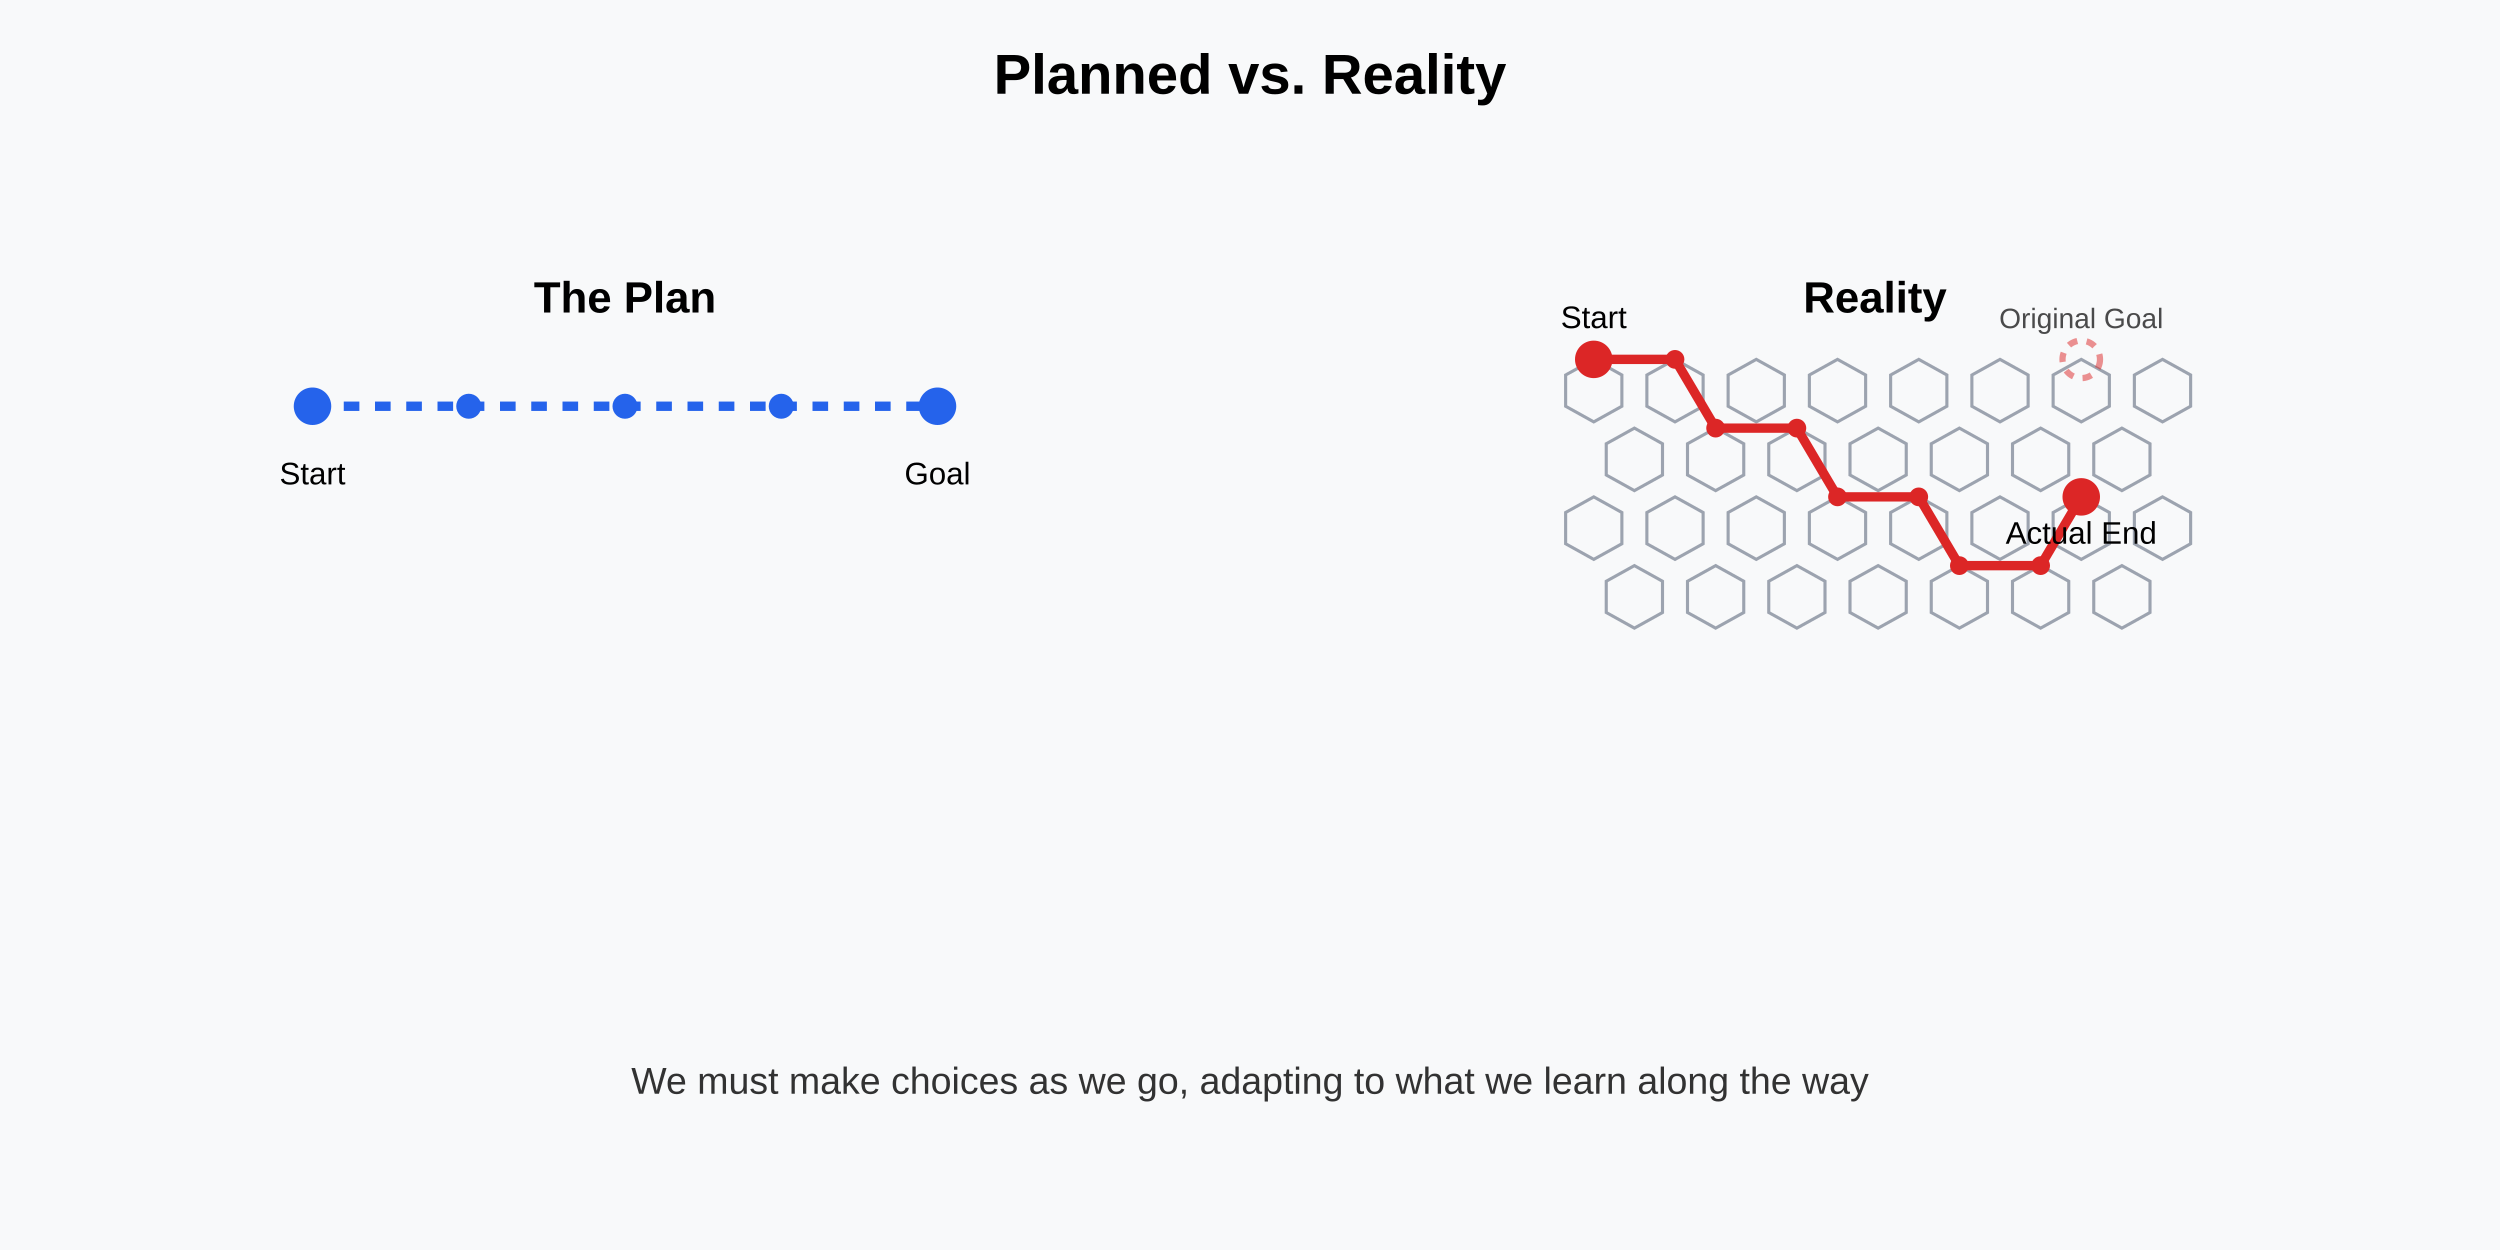
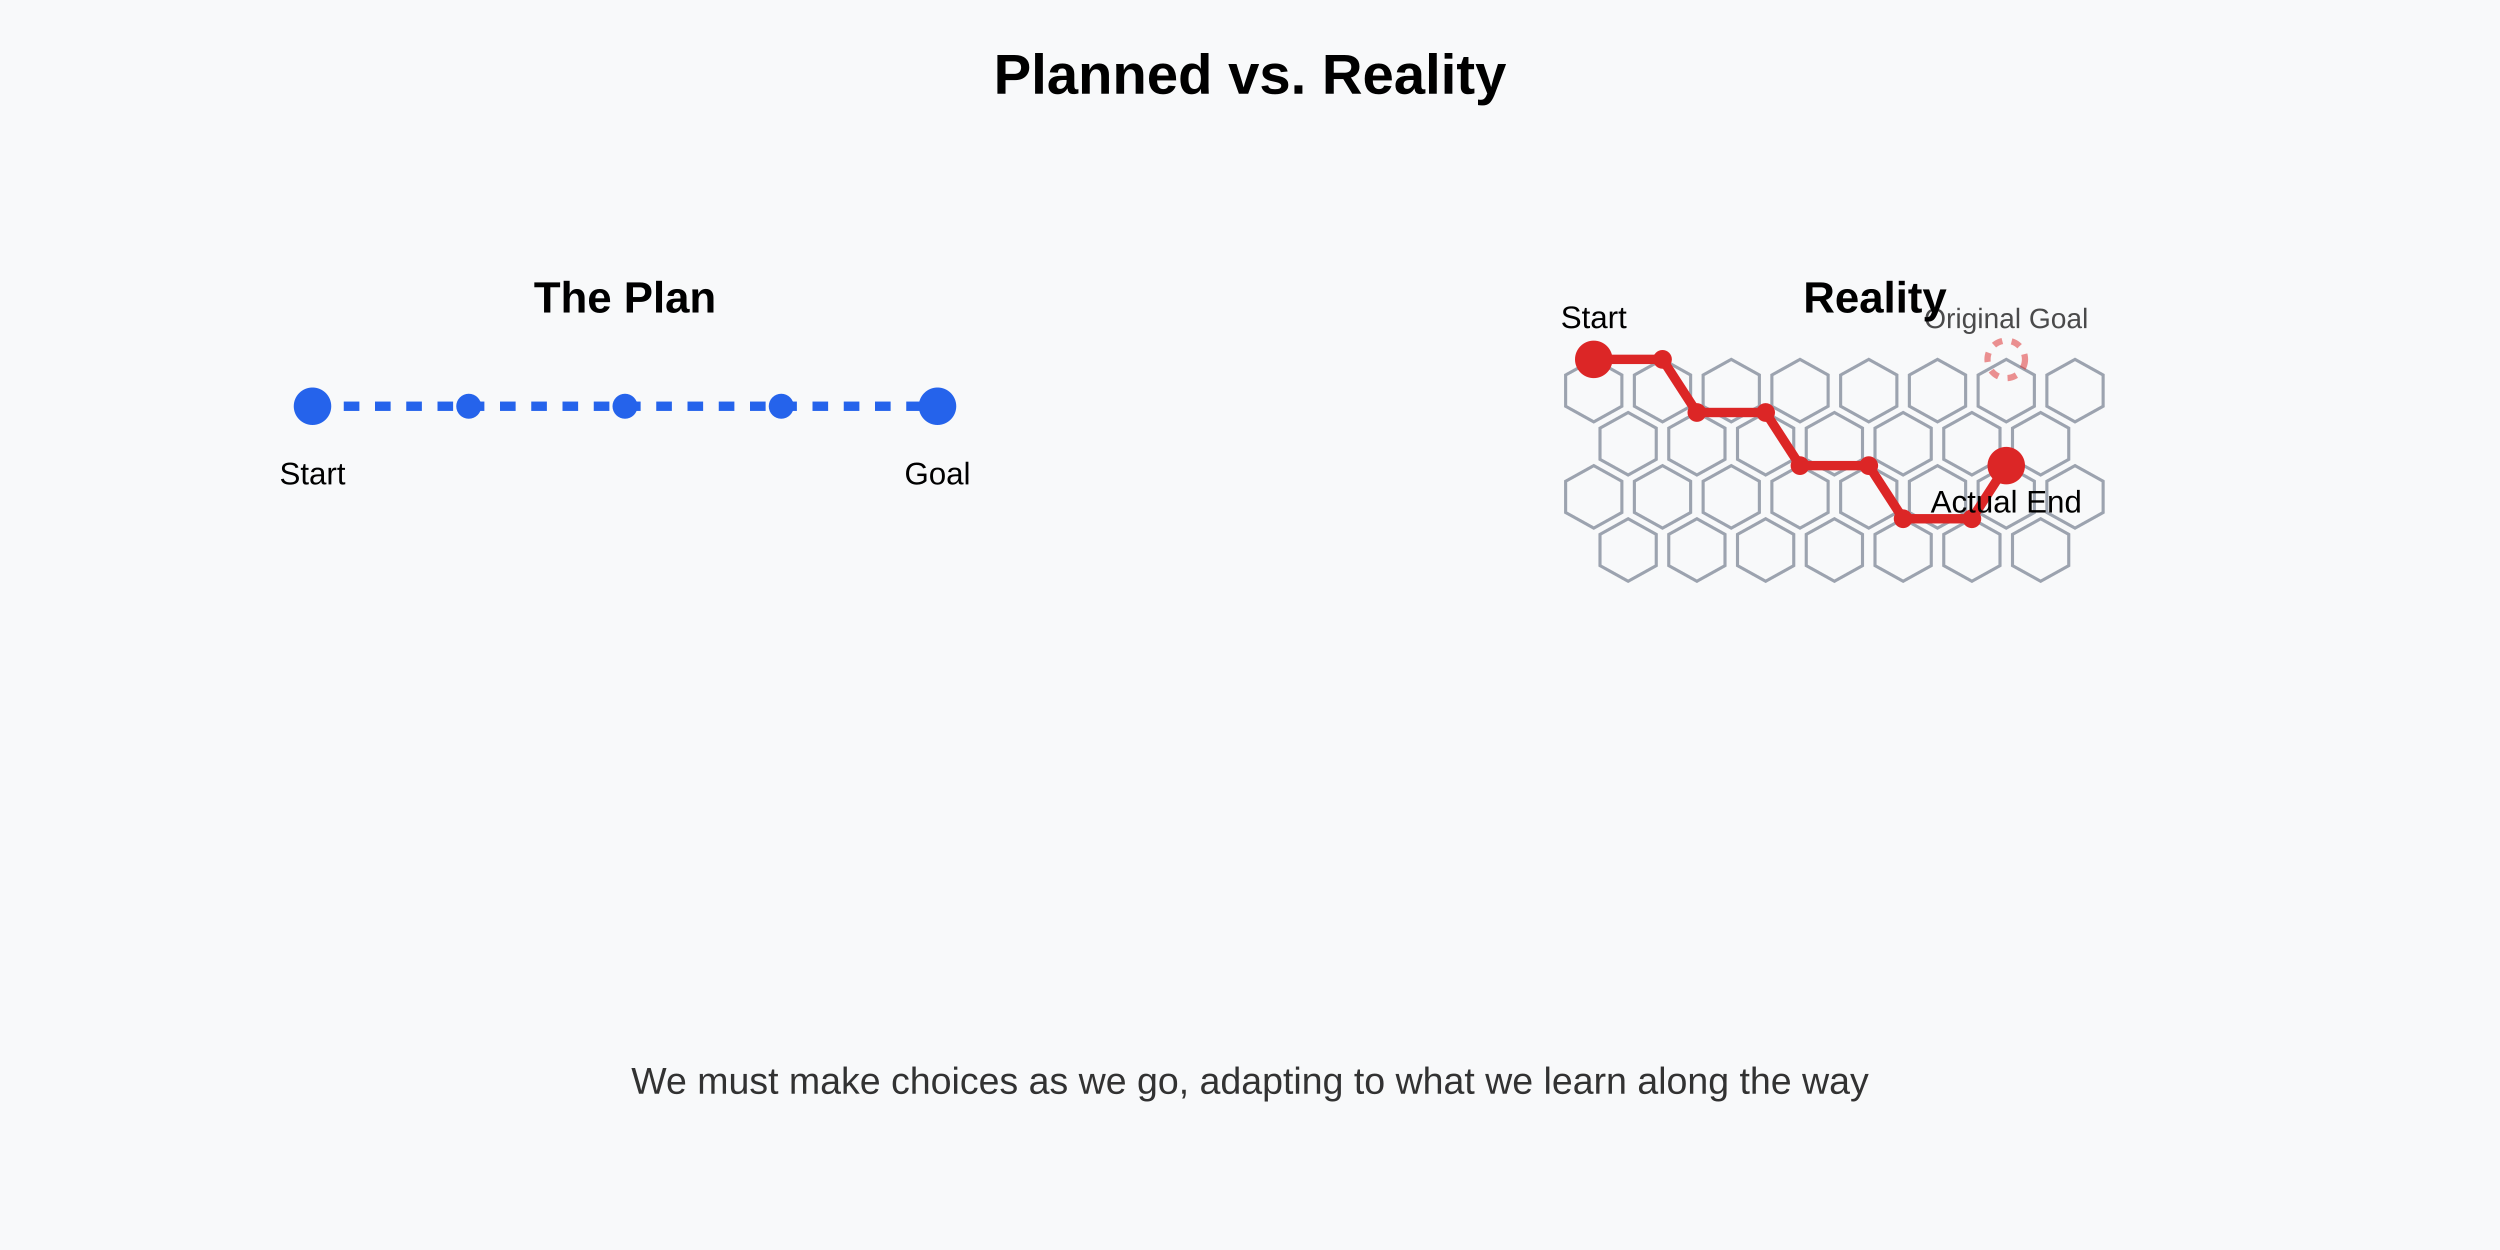
<svg xmlns="http://www.w3.org/2000/svg" width="800" height="400">
  <rect width="800" height="400" fill="#f8f9fa" />
  <text x="400" y="30" text-anchor="middle" font-family="Arial, sans-serif" font-size="18" font-weight="bold">
    Planned vs. Reality
  </text>
  <g transform="translate(50, 80)">
    <text x="150" y="20" text-anchor="middle" font-family="Arial, sans-serif" font-size="14" font-weight="bold">
      The Plan
    </text>
    <line x1="50" y1="50" x2="250" y2="50" stroke="#2563eb" stroke-width="3" stroke-dasharray="5,5" />
    <circle cx="50" cy="50" r="6" fill="#2563eb" />
    <circle cx="100" cy="50" r="4" fill="#2563eb" />
    <circle cx="150" cy="50" r="4" fill="#2563eb" />
    <circle cx="200" cy="50" r="4" fill="#2563eb" />
    <circle cx="250" cy="50" r="6" fill="#2563eb" />
    <text x="50" y="75" text-anchor="middle" font-family="Arial, sans-serif" font-size="10">Start</text>
    <text x="250" y="75" text-anchor="middle" font-family="Arial, sans-serif" font-size="10">Goal</text>
  </g>
  <g transform="translate(450, 80)">
    <text x="150" y="20" text-anchor="middle" font-family="Arial, sans-serif" font-size="14" font-weight="bold">
      Reality
    </text>
    <polygon points="60,35 69,40 69,50 60,55 51,50 51,40" fill="none" stroke="#9ca3af" stroke-width="1" />
-     <polygon points="86,35 95,40 95,50 86,55 77,50 77,40" fill="none" stroke="#9ca3af" stroke-width="1" />
-     <polygon points="112,35 121,40 121,50 112,55 103,50 103,40" fill="none" stroke="#9ca3af" stroke-width="1" />
-     <polygon points="138,35 147,40 147,50 138,55 129,50 129,40" fill="none" stroke="#9ca3af" stroke-width="1" />
-     <polygon points="164,35 173,40 173,50 164,55 155,50 155,40" fill="none" stroke="#9ca3af" stroke-width="1" />
-     <polygon points="190,35 199,40 199,50 190,55 181,50 181,40" fill="none" stroke="#9ca3af" stroke-width="1" />
-     <polygon points="216,35 225,40 225,50 216,55 207,50 207,40" fill="none" stroke="#9ca3af" stroke-width="1" />
-     <polygon points="242,35 251,40 251,50 242,55 233,50 233,40" fill="none" stroke="#9ca3af" stroke-width="1" />
-     <polygon points="73,57 82,62 82,72 73,77 64,72 64,62" fill="none" stroke="#9ca3af" stroke-width="1" />
-     <polygon points="99,57 108,62 108,72 99,77 90,72 90,62" fill="none" stroke="#9ca3af" stroke-width="1" />
-     <polygon points="125,57 134,62 134,72 125,77 116,72 116,62" fill="none" stroke="#9ca3af" stroke-width="1" />
-     <polygon points="151,57 160,62 160,72 151,77 142,72 142,62" fill="none" stroke="#9ca3af" stroke-width="1" />
-     <polygon points="177,57 186,62 186,72 177,77 168,72 168,62" fill="none" stroke="#9ca3af" stroke-width="1" />
-     <polygon points="203,57 212,62 212,72 203,77 194,72 194,62" fill="none" stroke="#9ca3af" stroke-width="1" />
-     <polygon points="229,57 238,62 238,72 229,77 220,72 220,62" fill="none" stroke="#9ca3af" stroke-width="1" />
-     <polygon points="60,79 69,84 69,94 60,99 51,94 51,84" fill="none" stroke="#9ca3af" stroke-width="1" />
-     <polygon points="86,79 95,84 95,94 86,99 77,94 77,84" fill="none" stroke="#9ca3af" stroke-width="1" />
-     <polygon points="112,79 121,84 121,94 112,99 103,94 103,84" fill="none" stroke="#9ca3af" stroke-width="1" />
-     <polygon points="138,79 147,84 147,94 138,99 129,94 129,84" fill="none" stroke="#9ca3af" stroke-width="1" />
-     <polygon points="164,79 173,84 173,94 164,99 155,94 155,84" fill="none" stroke="#9ca3af" stroke-width="1" />
-     <polygon points="190,79 199,84 199,94 190,99 181,94 181,84" fill="none" stroke="#9ca3af" stroke-width="1" />
-     <polygon points="216,79 225,84 225,94 216,99 207,94 207,84" fill="none" stroke="#9ca3af" stroke-width="1" />
-     <polygon points="242,79 251,84 251,94 242,99 233,94 233,84" fill="none" stroke="#9ca3af" stroke-width="1" />
-     <polygon points="73,101 82,106 82,116 73,121 64,116 64,106" fill="none" stroke="#9ca3af" stroke-width="1" />
-     <polygon points="99,101 108,106 108,116 99,121 90,116 90,106" fill="none" stroke="#9ca3af" stroke-width="1" />
-     <polygon points="125,101 134,106 134,116 125,121 116,116 116,106" fill="none" stroke="#9ca3af" stroke-width="1" />
-     <polygon points="151,101 160,106 160,116 151,121 142,116 142,106" fill="none" stroke="#9ca3af" stroke-width="1" />
-     <polygon points="177,101 186,106 186,116 177,121 168,116 168,106" fill="none" stroke="#9ca3af" stroke-width="1" />
-     <polygon points="203,101 212,106 212,116 203,121 194,116 194,106" fill="none" stroke="#9ca3af" stroke-width="1" />
-     <polygon points="229,101 238,106 238,116 229,121 220,116 220,106" fill="none" stroke="#9ca3af" stroke-width="1" />
-     <path d="M 60,35 L 86,35 L 99,57 L 125,57 L 138,79 L 164,79 L 177,101 L 203,101 L 216,79" fill="none" stroke="#dc2626" stroke-width="3" />
+     <polygon points="82,35 91,40 91,50 82,55 73,50 73,40" fill="none" stroke="#9ca3af" stroke-width="1" />
+     <polygon points="104,35 113,40 113,50 104,55 95,50 95,40" fill="none" stroke="#9ca3af" stroke-width="1" />
+     <polygon points="126,35 135,40 135,50 126,55 117,50 117,40" fill="none" stroke="#9ca3af" stroke-width="1" />
+     <polygon points="148,35 157,40 157,50 148,55 139,50 139,40" fill="none" stroke="#9ca3af" stroke-width="1" />
+     <polygon points="170,35 179,40 179,50 170,55 161,50 161,40" fill="none" stroke="#9ca3af" stroke-width="1" />
+     <polygon points="192,35 201,40 201,50 192,55 183,50 183,40" fill="none" stroke="#9ca3af" stroke-width="1" />
+     <polygon points="214,35 223,40 223,50 214,55 205,50 205,40" fill="none" stroke="#9ca3af" stroke-width="1" />
+     <polygon points="71,52 80,57 80,67 71,72 62,67 62,57" fill="none" stroke="#9ca3af" stroke-width="1" />
+     <polygon points="93,52 102,57 102,67 93,72 84,67 84,57" fill="none" stroke="#9ca3af" stroke-width="1" />
+     <polygon points="115,52 124,57 124,67 115,72 106,67 106,57" fill="none" stroke="#9ca3af" stroke-width="1" />
+     <polygon points="137,52 146,57 146,67 137,72 128,67 128,57" fill="none" stroke="#9ca3af" stroke-width="1" />
+     <polygon points="159,52 168,57 168,67 159,72 150,67 150,57" fill="none" stroke="#9ca3af" stroke-width="1" />
+     <polygon points="181,52 190,57 190,67 181,72 172,67 172,57" fill="none" stroke="#9ca3af" stroke-width="1" />
+     <polygon points="203,52 212,57 212,67 203,72 194,67 194,57" fill="none" stroke="#9ca3af" stroke-width="1" />
+     <polygon points="60,69 69,74 69,84 60,89 51,84 51,74" fill="none" stroke="#9ca3af" stroke-width="1" />
+     <polygon points="82,69 91,74 91,84 82,89 73,84 73,74" fill="none" stroke="#9ca3af" stroke-width="1" />
+     <polygon points="104,69 113,74 113,84 104,89 95,84 95,74" fill="none" stroke="#9ca3af" stroke-width="1" />
+     <polygon points="126,69 135,74 135,84 126,89 117,84 117,74" fill="none" stroke="#9ca3af" stroke-width="1" />
+     <polygon points="148,69 157,74 157,84 148,89 139,84 139,74" fill="none" stroke="#9ca3af" stroke-width="1" />
+     <polygon points="170,69 179,74 179,84 170,89 161,84 161,74" fill="none" stroke="#9ca3af" stroke-width="1" />
+     <polygon points="192,69 201,74 201,84 192,89 183,84 183,74" fill="none" stroke="#9ca3af" stroke-width="1" />
+     <polygon points="214,69 223,74 223,84 214,89 205,84 205,74" fill="none" stroke="#9ca3af" stroke-width="1" />
+     <polygon points="71,86 80,91 80,101 71,106 62,101 62,91" fill="none" stroke="#9ca3af" stroke-width="1" />
+     <polygon points="93,86 102,91 102,101 93,106 84,101 84,91" fill="none" stroke="#9ca3af" stroke-width="1" />
+     <polygon points="115,86 124,91 124,101 115,106 106,101 106,91" fill="none" stroke="#9ca3af" stroke-width="1" />
+     <polygon points="137,86 146,91 146,101 137,106 128,101 128,91" fill="none" stroke="#9ca3af" stroke-width="1" />
+     <polygon points="159,86 168,91 168,101 159,106 150,101 150,91" fill="none" stroke="#9ca3af" stroke-width="1" />
+     <polygon points="181,86 190,91 190,101 181,106 172,101 172,91" fill="none" stroke="#9ca3af" stroke-width="1" />
+     <polygon points="203,86 212,91 212,101 203,106 194,101 194,91" fill="none" stroke="#9ca3af" stroke-width="1" />
+     <path d="M 60,35 L 82,35 L 93,52 L 115,52 L 126,69 L 148,69 L 159,86 L 181,86 L 192,69" fill="none" stroke="#dc2626" stroke-width="3" />
    <circle cx="60" cy="35" r="6" fill="#dc2626" />
-     <circle cx="86" cy="35" r="3" fill="#dc2626" />
-     <circle cx="99" cy="57" r="3" fill="#dc2626" />
-     <circle cx="125" cy="57" r="3" fill="#dc2626" />
-     <circle cx="138" cy="79" r="3" fill="#dc2626" />
-     <circle cx="164" cy="79" r="3" fill="#dc2626" />
-     <circle cx="177" cy="101" r="3" fill="#dc2626" />
-     <circle cx="203" cy="101" r="3" fill="#dc2626" />
-     <circle cx="216" cy="79" r="6" fill="#dc2626" />
-     <circle cx="216" cy="35" r="6" fill="none" stroke="#dc2626" stroke-width="2" stroke-dasharray="3,3" opacity="0.5" />
-     <text x="216" y="25" text-anchor="middle" font-family="Arial, sans-serif" font-size="9" opacity="0.7">Original Goal</text>
+     <circle cx="82" cy="35" r="3" fill="#dc2626" />
+     <circle cx="93" cy="52" r="3" fill="#dc2626" />
+     <circle cx="115" cy="52" r="3" fill="#dc2626" />
+     <circle cx="126" cy="69" r="3" fill="#dc2626" />
+     <circle cx="148" cy="69" r="3" fill="#dc2626" />
+     <circle cx="159" cy="86" r="3" fill="#dc2626" />
+     <circle cx="181" cy="86" r="3" fill="#dc2626" />
+     <circle cx="192" cy="69" r="6" fill="#dc2626" />
+     <circle cx="192" cy="35" r="6" fill="none" stroke="#dc2626" stroke-width="2" stroke-dasharray="3,3" opacity="0.5" />
+     <text x="192" y="25" text-anchor="middle" font-family="Arial, sans-serif" font-size="9" opacity="0.7">Original Goal</text>
    <text x="60" y="25" text-anchor="middle" font-family="Arial, sans-serif" font-size="10">Start</text>
-     <text x="216" y="94" text-anchor="middle" font-family="Arial, sans-serif" font-size="10">Actual End</text>
+     <text x="192" y="84" text-anchor="middle" font-family="Arial, sans-serif" font-size="10">Actual End</text>
  </g>
  <text x="400" y="350" text-anchor="middle" font-family="Arial, sans-serif" font-size="12" opacity="0.8">
    We must make choices as we go, adapting to what we learn along the way
  </text>
</svg>
